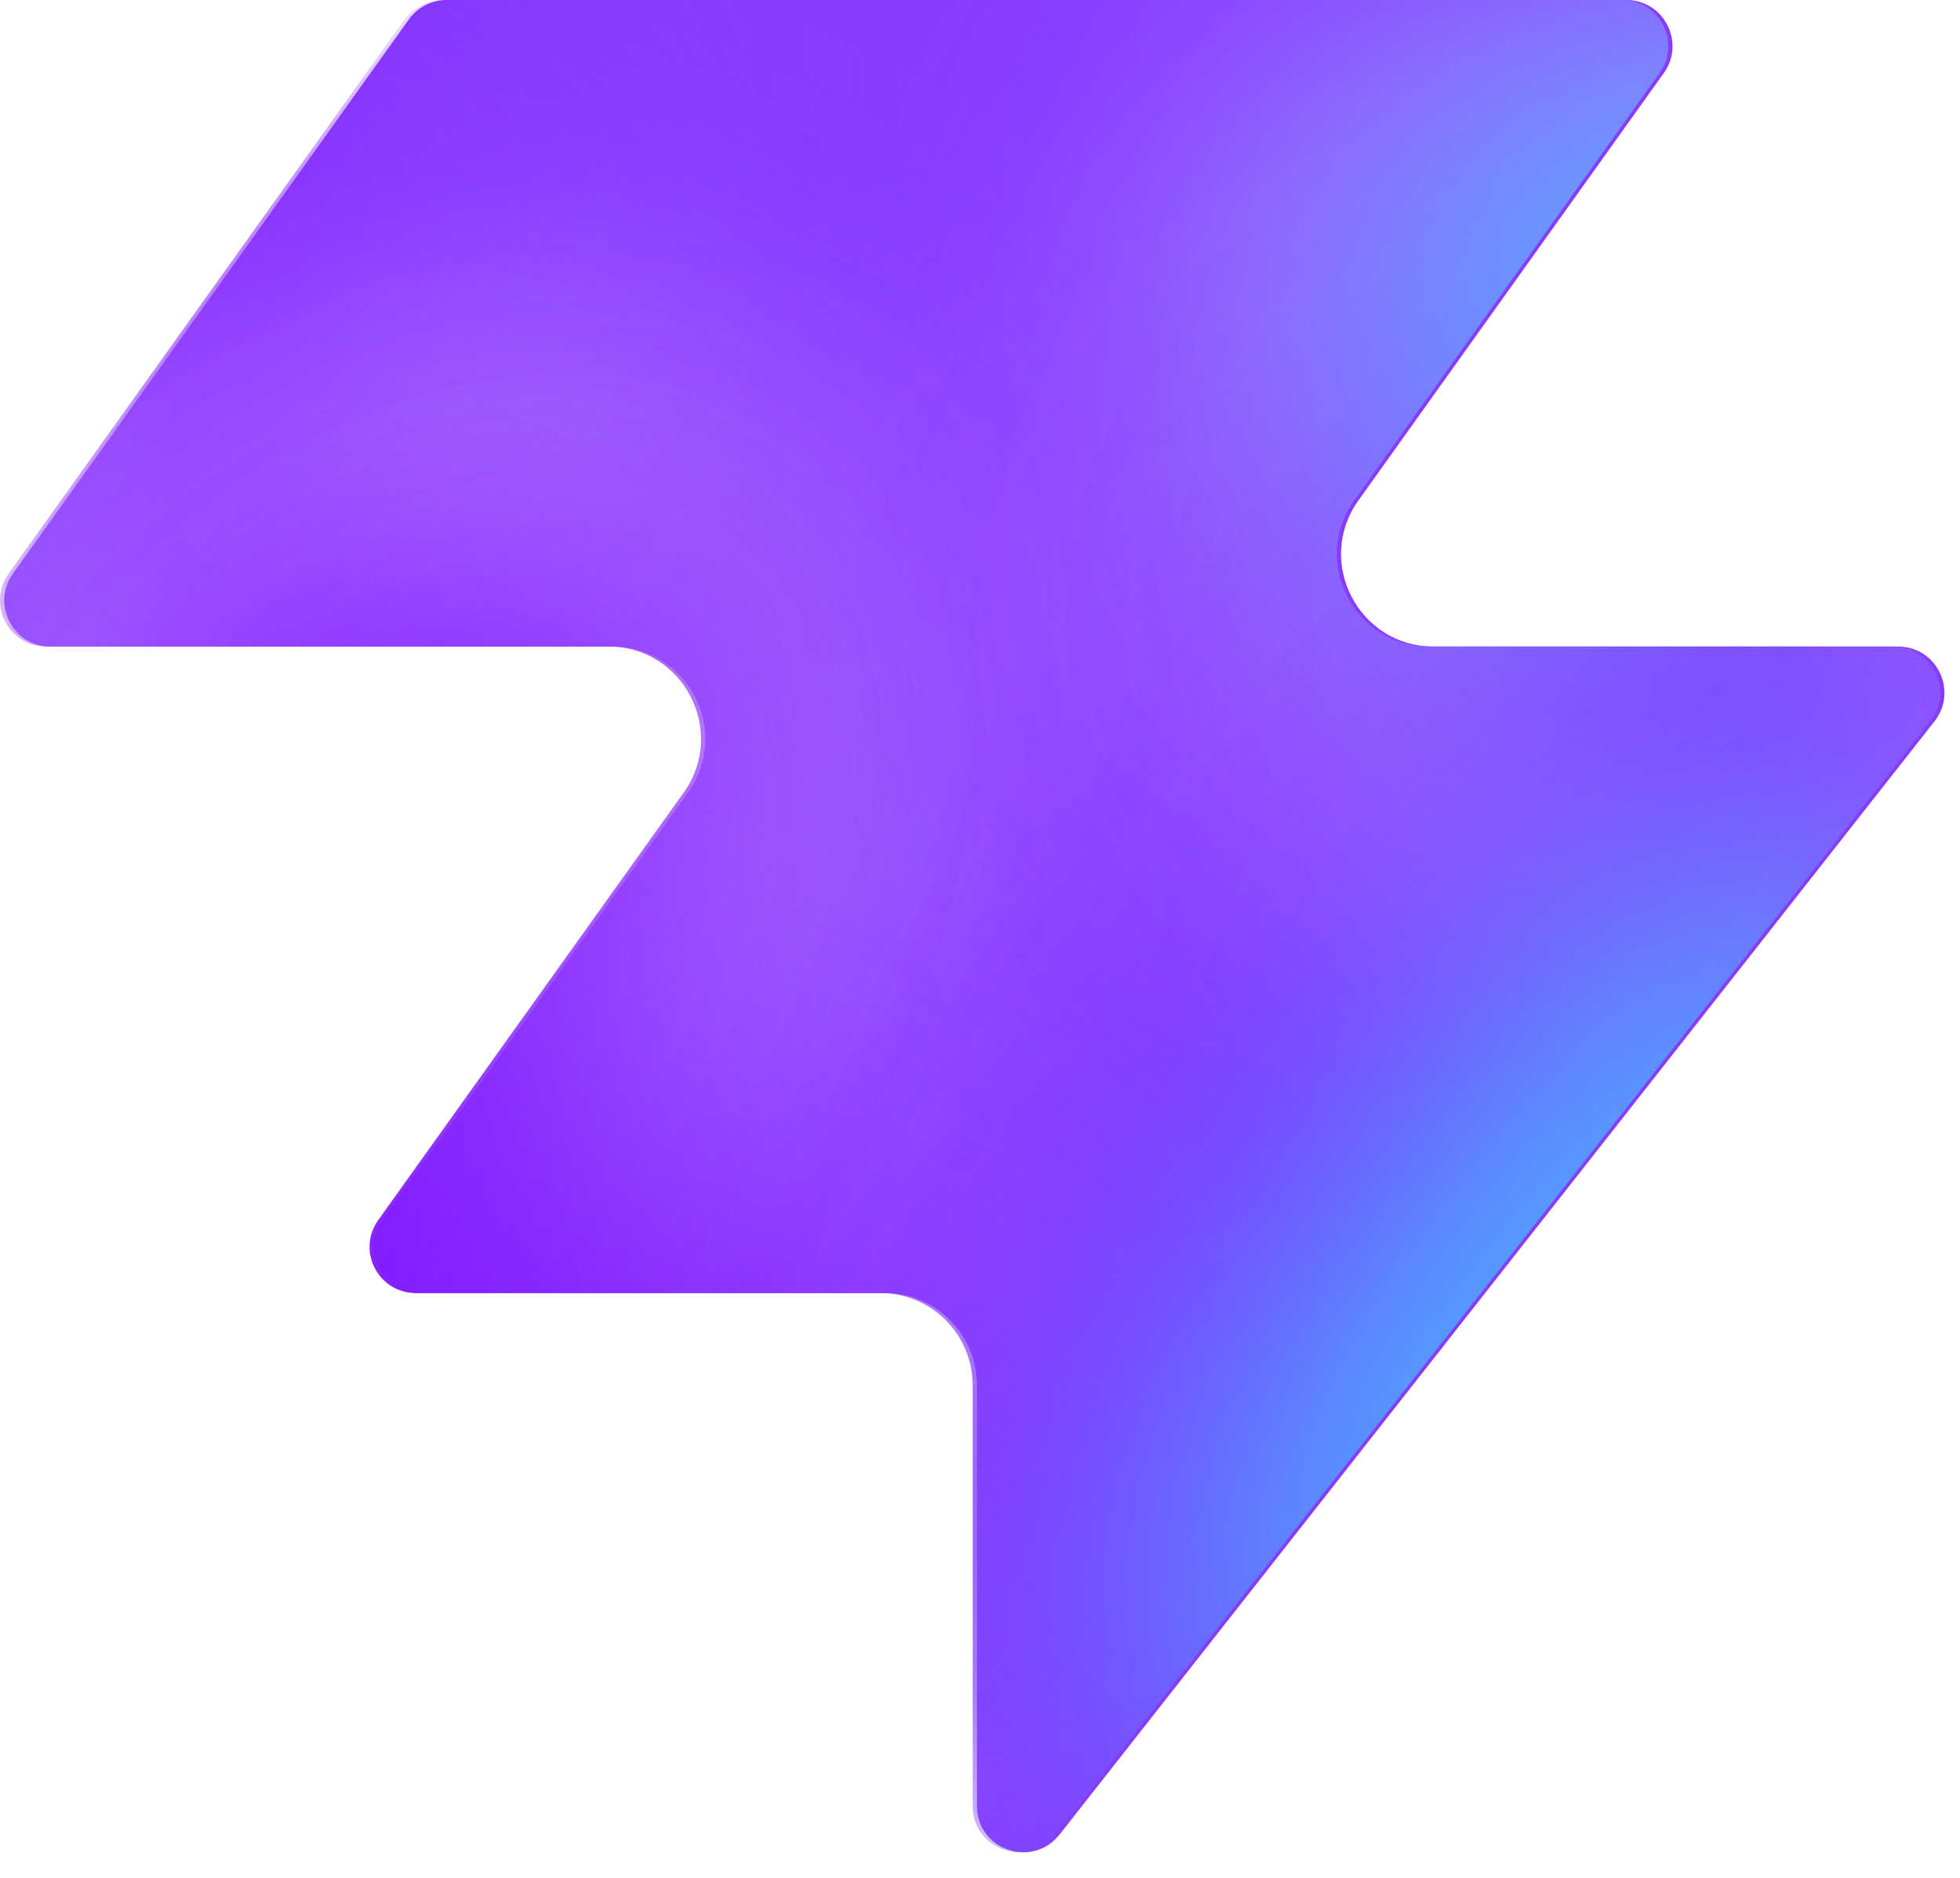
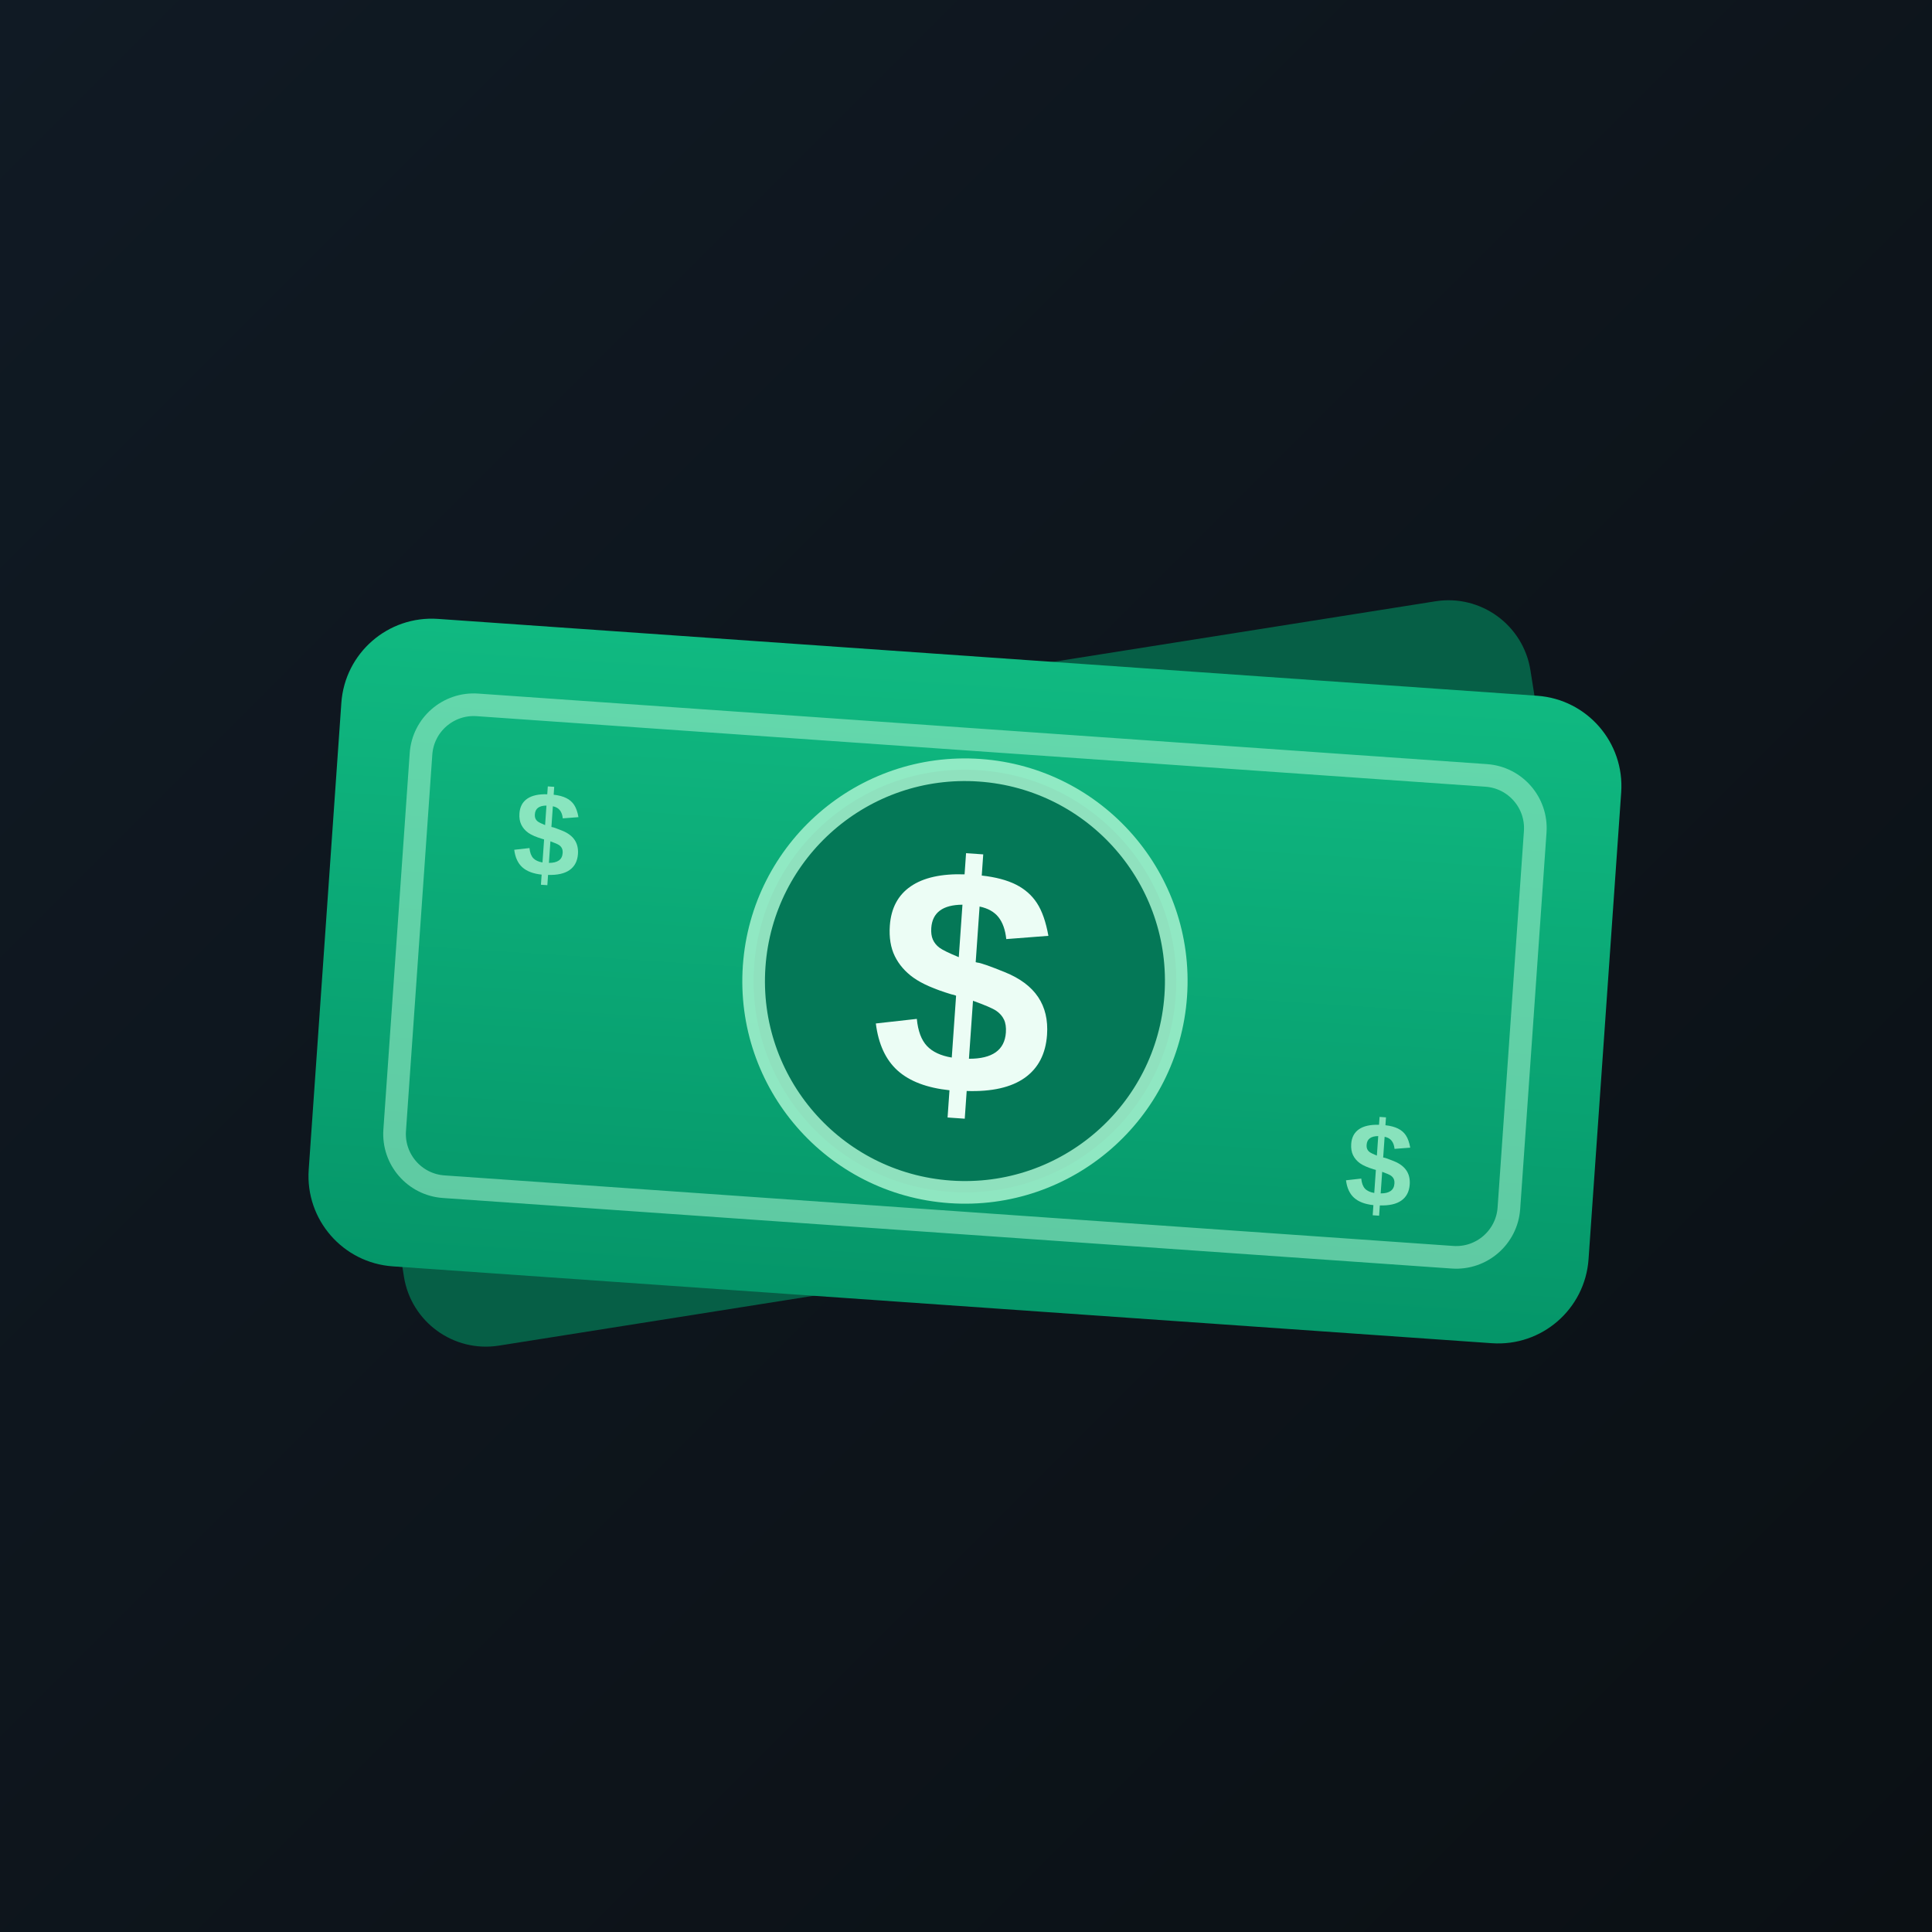
- <svg xmlns="http://www.w3.org/2000/svg" width="48" height="46" fill="none" viewBox="0 0 48 46">
-   <path fill="#863bff" d="M25.946 44.938c-.664.845-2.021.375-2.021-.698V33.937a2.26 2.26 0 0 0-2.262-2.262H10.287c-.92 0-1.456-1.04-.92-1.788l7.48-10.471c1.07-1.497 0-3.578-1.842-3.578H1.237c-.92 0-1.456-1.04-.92-1.788L10.013.474c.214-.297.556-.474.92-.474h28.894c.92 0 1.456 1.04.92 1.788l-7.48 10.471c-1.07 1.498 0 3.579 1.842 3.579h11.377c.943 0 1.473 1.088.89 1.83L25.947 44.94z" style="fill:#863bff;fill:color(display-p3 .525 .23 1);fill-opacity:1" />
-   <mask id="a" width="48" height="46" x="0" y="0" maskUnits="userSpaceOnUse" style="mask-type:alpha">
-     <path fill="#000" d="M25.842 44.938c-.664.844-2.021.375-2.021-.698V33.937a2.26 2.26 0 0 0-2.262-2.262H10.183c-.92 0-1.456-1.04-.92-1.788l7.48-10.471c1.07-1.498 0-3.579-1.842-3.579H1.133c-.92 0-1.456-1.04-.92-1.787L9.91.473c.214-.297.556-.474.92-.474h28.894c.92 0 1.456 1.04.92 1.788l-7.48 10.471c-1.07 1.498 0 3.578 1.842 3.578h11.377c.943 0 1.473 1.088.89 1.832L25.843 44.94z" style="fill:#000;fill-opacity:1" />
-   </mask>
-   <g mask="url(#a)">
-     <g filter="url(#b)">
-       <ellipse cx="5.508" cy="14.704" fill="#ede6ff" rx="5.508" ry="14.704" style="fill:#ede6ff;fill:color(display-p3 .927 .903 1);fill-opacity:1" transform="matrix(.00324 1 1 -.00324 -4.47 31.516)" />
-     </g>
-     <g filter="url(#c)">
-       <ellipse cx="10.399" cy="29.851" fill="#ede6ff" rx="10.399" ry="29.851" style="fill:#ede6ff;fill:color(display-p3 .927 .903 1);fill-opacity:1" transform="matrix(.00324 1 1 -.00324 -39.328 7.883)" />
-     </g>
-     <g filter="url(#d)">
-       <ellipse cx="5.508" cy="30.487" fill="#7e14ff" rx="5.508" ry="30.487" style="fill:#7e14ff;fill:color(display-p3 .492 .077 1);fill-opacity:1" transform="rotate(89.814 -25.913 -14.639)scale(1 -1)" />
-     </g>
-     <g filter="url(#e)">
-       <ellipse cx="5.508" cy="30.599" fill="#7e14ff" rx="5.508" ry="30.599" style="fill:#7e14ff;fill:color(display-p3 .492 .077 1);fill-opacity:1" transform="rotate(89.814 -32.644 -3.334)scale(1 -1)" />
-     </g>
-     <g filter="url(#f)">
-       <ellipse cx="5.508" cy="30.599" fill="#7e14ff" rx="5.508" ry="30.599" style="fill:#7e14ff;fill:color(display-p3 .492 .077 1);fill-opacity:1" transform="matrix(.00324 1 1 -.00324 -34.34 30.47)" />
-     </g>
-     <g filter="url(#g)">
-       <ellipse cx="14.072" cy="22.078" fill="#ede6ff" rx="14.072" ry="22.078" style="fill:#ede6ff;fill:color(display-p3 .927 .903 1);fill-opacity:1" transform="rotate(93.35 24.506 48.493)scale(-1 1)" />
-     </g>
-     <g filter="url(#h)">
-       <ellipse cx="3.47" cy="21.501" fill="#7e14ff" rx="3.47" ry="21.501" style="fill:#7e14ff;fill:color(display-p3 .492 .077 1);fill-opacity:1" transform="rotate(89.009 28.708 47.59)scale(-1 1)" />
-     </g>
-     <g filter="url(#i)">
-       <ellipse cx="3.47" cy="21.501" fill="#7e14ff" rx="3.47" ry="21.501" style="fill:#7e14ff;fill:color(display-p3 .492 .077 1);fill-opacity:1" transform="rotate(89.009 28.708 47.59)scale(-1 1)" />
-     </g>
-     <g filter="url(#j)">
-       <ellipse cx=".387" cy="8.972" fill="#7e14ff" rx="4.407" ry="29.108" style="fill:#7e14ff;fill:color(display-p3 .492 .077 1);fill-opacity:1" transform="rotate(39.51 .387 8.972)" />
-     </g>
-     <g filter="url(#k)">
-       <ellipse cx="47.523" cy="-6.092" fill="#7e14ff" rx="4.407" ry="29.108" style="fill:#7e14ff;fill:color(display-p3 .492 .077 1);fill-opacity:1" transform="rotate(37.892 47.523 -6.092)" />
-     </g>
-     <g filter="url(#l)">
-       <ellipse cx="41.412" cy="6.333" fill="#47bfff" rx="5.971" ry="9.665" style="fill:#47bfff;fill:color(display-p3 .28 .748 1);fill-opacity:1" transform="rotate(37.892 41.412 6.333)" />
-     </g>
-     <g filter="url(#m)">
-       <ellipse cx="-1.879" cy="38.332" fill="#7e14ff" rx="4.407" ry="29.108" style="fill:#7e14ff;fill:color(display-p3 .492 .077 1);fill-opacity:1" transform="rotate(37.892 -1.88 38.332)" />
-     </g>
-     <g filter="url(#n)">
-       <ellipse cx="-1.879" cy="38.332" fill="#7e14ff" rx="4.407" ry="29.108" style="fill:#7e14ff;fill:color(display-p3 .492 .077 1);fill-opacity:1" transform="rotate(37.892 -1.88 38.332)" />
-     </g>
-     <g filter="url(#o)">
-       <ellipse cx="35.651" cy="29.907" fill="#7e14ff" rx="4.407" ry="29.108" style="fill:#7e14ff;fill:color(display-p3 .492 .077 1);fill-opacity:1" transform="rotate(37.892 35.651 29.907)" />
-     </g>
-     <g filter="url(#p)">
-       <ellipse cx="38.418" cy="32.4" fill="#47bfff" rx="5.971" ry="15.297" style="fill:#47bfff;fill:color(display-p3 .28 .748 1);fill-opacity:1" transform="rotate(37.892 38.418 32.4)" />
-     </g>
+ <svg xmlns="http://www.w3.org/2000/svg" viewBox="0 0 512 512">
+   <defs>
+     <linearGradient id="bg" x1="0" y1="0" x2="1" y2="1">
+       <stop offset="0" stop-color="#101a24" />
+       <stop offset="1" stop-color="#0b1014" />
+     </linearGradient>
+     <linearGradient id="bill" x1="0" y1="0" x2="0" y2="1">
+       <stop offset="0" stop-color="#10b981" />
+       <stop offset="1" stop-color="#059669" />
+     </linearGradient>
+   </defs>
+   <rect width="512" height="512" fill="url(#bg)" />
+   <g transform="rotate(-9 256 256)">
+     <rect x="96" y="180" width="320" height="156" rx="22" fill="#065f46" />
  </g>
-   <defs>
-     <filter id="b" width="60.045" height="41.654" x="-19.77" y="16.149" color-interpolation-filters="sRGB" filterUnits="userSpaceOnUse">
-       <feFlood flood-opacity="0" result="BackgroundImageFix" />
-       <feBlend in="SourceGraphic" in2="BackgroundImageFix" result="shape" />
-       <feGaussianBlur result="effect1_foregroundBlur_2002_17158" stdDeviation="7.659" />
-     </filter>
-     <filter id="c" width="90.34" height="51.437" x="-54.613" y="-7.533" color-interpolation-filters="sRGB" filterUnits="userSpaceOnUse">
-       <feFlood flood-opacity="0" result="BackgroundImageFix" />
-       <feBlend in="SourceGraphic" in2="BackgroundImageFix" result="shape" />
-       <feGaussianBlur result="effect1_foregroundBlur_2002_17158" stdDeviation="7.659" />
-     </filter>
-     <filter id="d" width="79.355" height="29.4" x="-49.64" y="2.03" color-interpolation-filters="sRGB" filterUnits="userSpaceOnUse">
-       <feFlood flood-opacity="0" result="BackgroundImageFix" />
-       <feBlend in="SourceGraphic" in2="BackgroundImageFix" result="shape" />
-       <feGaussianBlur result="effect1_foregroundBlur_2002_17158" stdDeviation="4.596" />
-     </filter>
-     <filter id="e" width="79.579" height="29.4" x="-45.045" y="20.029" color-interpolation-filters="sRGB" filterUnits="userSpaceOnUse">
-       <feFlood flood-opacity="0" result="BackgroundImageFix" />
-       <feBlend in="SourceGraphic" in2="BackgroundImageFix" result="shape" />
-       <feGaussianBlur result="effect1_foregroundBlur_2002_17158" stdDeviation="4.596" />
-     </filter>
-     <filter id="f" width="79.579" height="29.4" x="-43.513" y="21.178" color-interpolation-filters="sRGB" filterUnits="userSpaceOnUse">
-       <feFlood flood-opacity="0" result="BackgroundImageFix" />
-       <feBlend in="SourceGraphic" in2="BackgroundImageFix" result="shape" />
-       <feGaussianBlur result="effect1_foregroundBlur_2002_17158" stdDeviation="4.596" />
-     </filter>
-     <filter id="g" width="74.749" height="58.852" x="15.756" y="-17.901" color-interpolation-filters="sRGB" filterUnits="userSpaceOnUse">
-       <feFlood flood-opacity="0" result="BackgroundImageFix" />
-       <feBlend in="SourceGraphic" in2="BackgroundImageFix" result="shape" />
-       <feGaussianBlur result="effect1_foregroundBlur_2002_17158" stdDeviation="7.659" />
-     </filter>
-     <filter id="h" width="61.377" height="25.362" x="23.548" y="2.284" color-interpolation-filters="sRGB" filterUnits="userSpaceOnUse">
-       <feFlood flood-opacity="0" result="BackgroundImageFix" />
-       <feBlend in="SourceGraphic" in2="BackgroundImageFix" result="shape" />
-       <feGaussianBlur result="effect1_foregroundBlur_2002_17158" stdDeviation="4.596" />
-     </filter>
-     <filter id="i" width="61.377" height="25.362" x="23.548" y="2.284" color-interpolation-filters="sRGB" filterUnits="userSpaceOnUse">
-       <feFlood flood-opacity="0" result="BackgroundImageFix" />
-       <feBlend in="SourceGraphic" in2="BackgroundImageFix" result="shape" />
-       <feGaussianBlur result="effect1_foregroundBlur_2002_17158" stdDeviation="4.596" />
-     </filter>
-     <filter id="j" width="56.045" height="63.649" x="-27.636" y="-22.853" color-interpolation-filters="sRGB" filterUnits="userSpaceOnUse">
-       <feFlood flood-opacity="0" result="BackgroundImageFix" />
-       <feBlend in="SourceGraphic" in2="BackgroundImageFix" result="shape" />
-       <feGaussianBlur result="effect1_foregroundBlur_2002_17158" stdDeviation="4.596" />
-     </filter>
-     <filter id="k" width="54.814" height="64.646" x="20.116" y="-38.415" color-interpolation-filters="sRGB" filterUnits="userSpaceOnUse">
-       <feFlood flood-opacity="0" result="BackgroundImageFix" />
-       <feBlend in="SourceGraphic" in2="BackgroundImageFix" result="shape" />
-       <feGaussianBlur result="effect1_foregroundBlur_2002_17158" stdDeviation="4.596" />
-     </filter>
-     <filter id="l" width="33.541" height="35.313" x="24.641" y="-11.323" color-interpolation-filters="sRGB" filterUnits="userSpaceOnUse">
-       <feFlood flood-opacity="0" result="BackgroundImageFix" />
-       <feBlend in="SourceGraphic" in2="BackgroundImageFix" result="shape" />
-       <feGaussianBlur result="effect1_foregroundBlur_2002_17158" stdDeviation="4.596" />
-     </filter>
-     <filter id="m" width="54.814" height="64.646" x="-29.286" y="6.009" color-interpolation-filters="sRGB" filterUnits="userSpaceOnUse">
-       <feFlood flood-opacity="0" result="BackgroundImageFix" />
-       <feBlend in="SourceGraphic" in2="BackgroundImageFix" result="shape" />
-       <feGaussianBlur result="effect1_foregroundBlur_2002_17158" stdDeviation="4.596" />
-     </filter>
-     <filter id="n" width="54.814" height="64.646" x="-29.286" y="6.009" color-interpolation-filters="sRGB" filterUnits="userSpaceOnUse">
-       <feFlood flood-opacity="0" result="BackgroundImageFix" />
-       <feBlend in="SourceGraphic" in2="BackgroundImageFix" result="shape" />
-       <feGaussianBlur result="effect1_foregroundBlur_2002_17158" stdDeviation="4.596" />
-     </filter>
-     <filter id="o" width="54.814" height="64.646" x="8.244" y="-2.416" color-interpolation-filters="sRGB" filterUnits="userSpaceOnUse">
-       <feFlood flood-opacity="0" result="BackgroundImageFix" />
-       <feBlend in="SourceGraphic" in2="BackgroundImageFix" result="shape" />
-       <feGaussianBlur result="effect1_foregroundBlur_2002_17158" stdDeviation="4.596" />
-     </filter>
-     <filter id="p" width="39.409" height="43.623" x="18.713" y="10.588" color-interpolation-filters="sRGB" filterUnits="userSpaceOnUse">
-       <feFlood flood-opacity="0" result="BackgroundImageFix" />
-       <feBlend in="SourceGraphic" in2="BackgroundImageFix" result="shape" />
-       <feGaussianBlur result="effect1_foregroundBlur_2002_17158" stdDeviation="4.596" />
-     </filter>
-   </defs>
+   <g transform="rotate(4 256 256)">
+     <rect x="86" y="174" width="340" height="172" rx="24" fill="url(#bill)" />
+     <rect x="108" y="196" width="296" height="128" rx="14" fill="none" stroke="#a7f3d0" stroke-width="6" opacity="0.55" />
+     <circle cx="256" cy="260" r="56" fill="#047857" />
+     <circle cx="256" cy="260" r="56" fill="none" stroke="#a7f3d0" stroke-width="6" opacity="0.85" />
+     <text x="256" y="290" text-anchor="middle" font-family="Arial, Helvetica, sans-serif" font-size="86" font-weight="bold" fill="#ecfdf5">$</text>
+     <text x="134" y="240" font-family="Arial, Helvetica, sans-serif" font-size="32" font-weight="bold" fill="#a7f3d0" opacity="0.8">$</text>
+     <text x="360" y="312" font-family="Arial, Helvetica, sans-serif" font-size="32" font-weight="bold" fill="#a7f3d0" opacity="0.8">$</text>
+   </g>
</svg>
